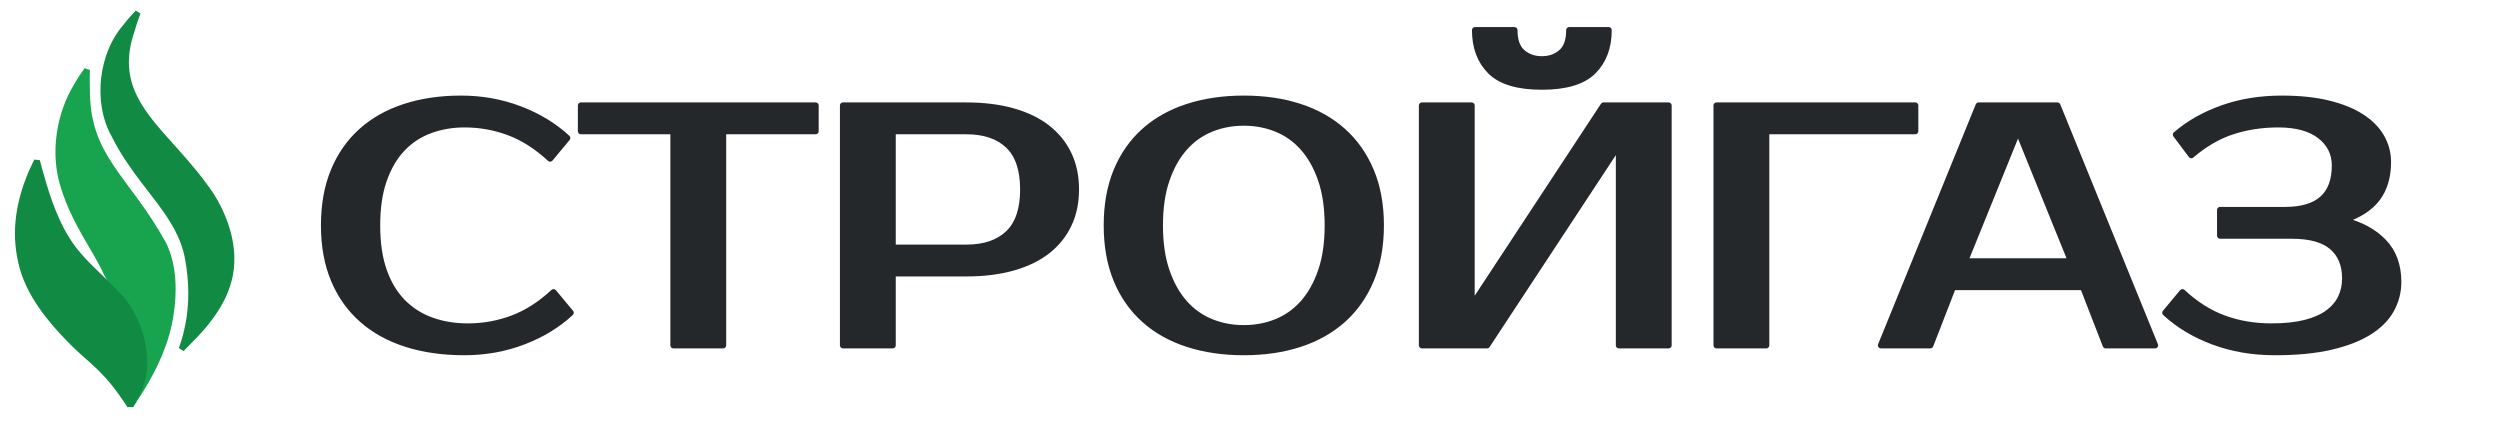
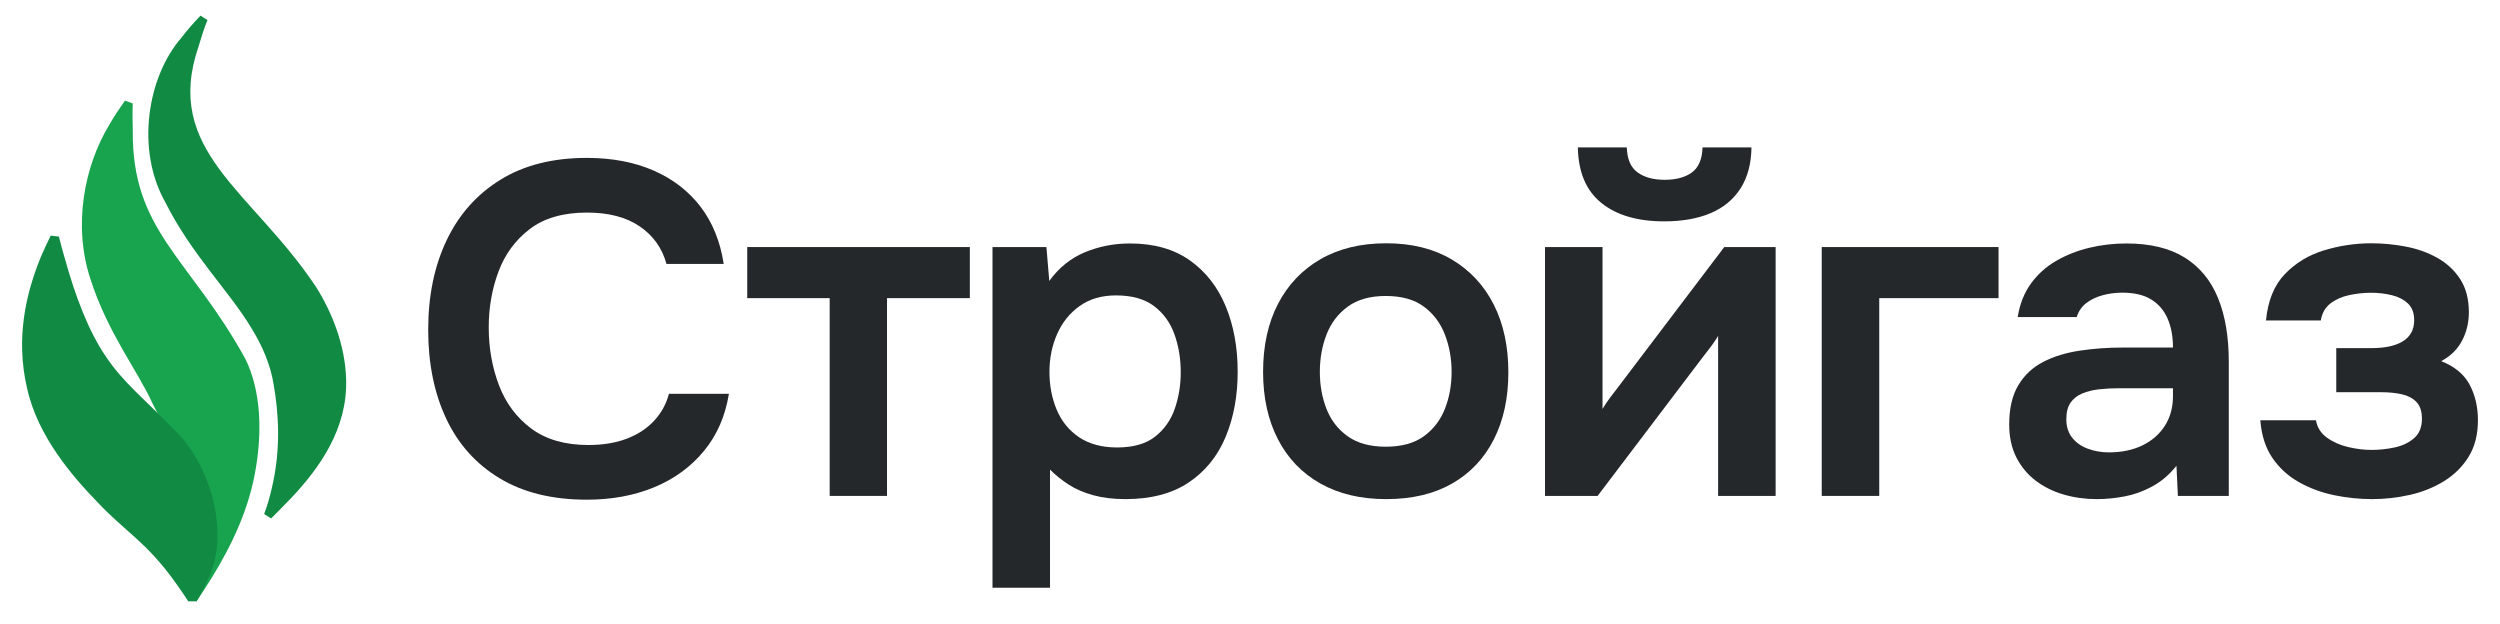
- <svg xmlns="http://www.w3.org/2000/svg" viewBox="22.010 0 521.276 88">
-   <g transform="translate(3.2687 -0.9381) scale(0.08867266)">
+ <svg xmlns="http://www.w3.org/2000/svg" viewBox="0.000 0 352.948 88">
+   <g transform="translate(-18.7411 -0.9381) scale(0.08867266)">
    <path d="M541.629 42.553C537.944 40.184 534.259 37.816 530.574 35.447C519.42 47.225 509.909 57.758 500.258 70.522C445.576 133.32 427.519 249.293 474.432 332.366C515.979 415.369 575.362 473.01 610.896 531.763C629.979 562.545 642.191 592.189 647.167 623.472C654.846 667.771 658.852 724.897 644.482 786.071C641.444 800.021 637.426 814.247 631.928 828.953C635.616 831.318 639.303 833.682 642.991 836.047C654.219 824.662 665.019 813.871 675.506 802.901C719.783 755.811 764.977 693.533 762.436 614.003C760.889 560.567 740.462 508.708 714.651 467.583C612.291 313.829 470.309 251.077 527.533 84.406C531.677 70.184 535.807 57.267 541.629 42.553Z" fill="#118A43" />
    <path d="M422.68 175.125C418.534 173.708 414.389 172.292 410.243 170.875C401.266 183.628 393.349 195.216 385.708 208.626C345.611 274.493 326.885 369.611 355.546 455.446C382.903 540.755 430.517 600.649 454.242 653.04C470.172 686.271 492.767 715.257 503.619 755.505C517.002 803.776 520.708 861.973 516.412 920.65C515.568 934.236 514.138 948.413 512.044 963.153C516.136 964.718 520.228 966.282 524.32 967.847C532.667 955.282 540.616 943.041 548.152 931.048C580.067 878.98 608.828 820.422 619.238 752.509C628.056 698.028 627.369 633.815 602.182 582.26C513.697 421.388 421.024 378.957 422.774 218.272C422.396 203.89 422.1 190.415 422.68 175.125Z" fill="#18A44E" />
    <path d="M305.133 387.232C300.78 386.744 296.426 386.256 292.072 385.768C286.734 396.544 281.807 407.114 277.288 417.5C251.318 479.992 236.464 551.005 254.305 627.946C270.922 705.364 327.909 770.307 366.722 810.287C410.035 856.518 445.011 873.921 490.352 937.666C497.211 947.619 504.065 956.789 511.031 968C515.412 968 519.793 968 524.174 968C531.109 956.422 537.221 945.916 542.214 933.3C579.696 857.624 543.792 746.05 488.924 695.002C441.446 645.891 407.594 619.593 380.246 578.779C352.431 538.269 331.401 482.855 313.99 420.083C310.934 409.696 307.973 398.751 305.133 387.232Z" fill="#118A43" />
  </g>
-   <g fill="#25282B" stroke="#25282B" stroke-width="18" stroke-linejoin="round" paint-order="stroke fill">
-     <path transform="translate(86 72) scale(0.07142857 -0.07142857)" d="M470 55Q538 55 600.5 78.5Q663 102 720 155L770 95Q713 42 632.0 11.0Q551 -20 460 -20Q366 -20 290.5 4.0Q215 28 161.5 75.0Q108 122 79.0 191.0Q50 260 50 350Q50 440 78.5 509.0Q107 578 159.5 625.0Q212 672 286.0 696.0Q360 720 450 720Q541 720 622.0 689.0Q703 658 760 605L710 545Q653 598 590.5 621.5Q528 645 460 645Q406 645 359.0 627.5Q312 610 278.0 574.0Q244 538 224.5 482.5Q205 427 205 350Q205 273 224.5 217.5Q244 162 279.5 126.0Q315 90 363.5 72.5Q412 55 470 55Z" />
-     <path transform="translate(142.4286 72) scale(0.07142857 -0.07142857)" d="M695 625H425V0H280V625H10V700H695Z" />
-     <path transform="translate(192.7857 72) scale(0.07142857 -0.07142857)" d="M430 700Q505 700 564.5 683.5Q624 667 665.0 635.5Q706 604 728.0 558.5Q750 513 750 455Q750 397 728.0 351.5Q706 306 665.0 274.5Q624 243 564.5 226.5Q505 210 430 210H215V0H70V700ZM215 625V285H430Q509 285 552.5 326.5Q596 368 596 455Q596 542 552.5 583.5Q509 625 430 625Z" />
-     <path transform="translate(249.2143 72) scale(0.07142857 -0.07142857)" d="M450 650Q399 650 354.5 632.0Q310 614 277.0 577.0Q244 540 224.5 483.5Q205 427 205 350Q205 273 224.5 216.5Q244 160 277.0 123.0Q310 86 354.5 68.0Q399 50 450 50Q501 50 545.5 68.0Q590 86 623.0 123.0Q656 160 675.5 216.5Q695 273 695 350Q695 427 675.5 483.5Q656 540 623.0 577.0Q590 614 545.5 632.0Q501 650 450 650ZM450 720Q540 720 613.5 696.0Q687 672 739.5 625.0Q792 578 821.0 509.0Q850 440 850 350Q850 260 821.0 191.0Q792 122 739.5 75.0Q687 28 613.5 4.0Q540 -20 450 -20Q360 -20 286.0 4.0Q212 28 159.5 75.0Q107 122 78.5 191.0Q50 260 50 350Q50 440 78.5 509.0Q107 578 159.5 625.0Q212 672 286.0 696.0Q360 720 450 720Z" />
-     <path transform="translate(313.5 72) scale(0.07142857 -0.07142857)" d="M645 0V570H635L260 0H70V700H215V130H225L600 700H790V0ZM420 755Q315 755 270.0 800.0Q225 845 225 920H340Q340 875 363.0 855.0Q386 835 420 835Q454 835 477.0 855.0Q500 875 500 920H615Q615 845 570.0 800.0Q525 755 420 755Z" />
-     <path transform="translate(374.9286 72) scale(0.07142857 -0.07142857)" d="M215 625V0H70V700H650V625Z" />
-     <path transform="translate(413.5 72) scale(0.07142857 -0.07142857)" d="M255 245H565L415 615H405ZM525 700 810 0H666L600 170H220L154 0H10L295 700Z" />
-     <path transform="translate(472.0714 72) scale(0.07142857 -0.07142857)" d="M350 645Q278 645 215.5 624.5Q153 604 96 555L51 615Q108 664 187.0 692.0Q266 720 360 720Q437 720 495.0 706.0Q553 692 592.0 667.0Q631 642 650.5 608.0Q670 574 670 535Q670 471 639.0 429.5Q608 388 540 365Q615 346 657.5 301.5Q700 257 700 185Q700 142 679.5 104.5Q659 67 615.5 39.5Q572 12 504.0 -4.0Q436 -20 340 -20Q242 -20 159.5 11.0Q77 42 20 95L70 155Q127 102 191.0 78.5Q255 55 330 55Q388 55 429.0 65.5Q470 76 495.5 95.0Q521 114 533.0 139.5Q545 165 545 195Q545 255 507.0 287.5Q469 320 390 320H180V395H370Q515 395 515 525Q515 578 472.0 611.5Q429 645 350 645Z" />
+   <g fill="#25282B">
+     <path transform="translate(57.7854 70.0124) scale(0.06666823 -0.06666823)" d="M375.8 -8Q266.4 -8 191.3 37.3Q116.2 82.6 78.1 163.7Q40 244.8 40 351.8Q40 459.4 79 541.3Q118 623.2 192.9 669.5Q267.8 715.8 375.8 715.8Q455.8 715.8 517.1 689.1Q578.401 662.4 616.601 612.599Q654.801 562.799 665.801 491.198H544.599Q530.799 541.598 487.899 570.798Q445 599.998 376.4 599.998Q300.801 599.998 255.101 565.098Q209.401 530.198 188.802 474.899Q168.202 419.599 168.202 356.8Q168.202 291.601 189.802 234.601Q211.401 177.602 258.201 142.702Q305.001 107.802 379.4 107.802Q424.6 107.802 459.5 120.802Q494.399 133.802 517.699 158.402Q540.999 183.002 549.799 216.202H676.801Q665.401 145.401 623.901 95.101Q582.401 44.8 518.8 18.4Q455.2 -8 375.8 -8Z" />
+     <path transform="translate(104.9198 70.0124) scale(0.06666823 -0.06666823)" d="M183.2 0V418.798H8.6V527H480.001V418.798H304.602V0Z" />
+     <path transform="translate(136.1872 70.0124) scale(0.06666823 -0.06666823)" d="M59 -194.4V527H173.202L179.202 455.201Q209.802 497.401 254.702 516Q299.602 534.6 350.001 534.6Q426.401 534.6 477.001 498.7Q527.601 462.8 552.901 401.4Q578.201 340 578.201 263Q578.201 186 552.601 124.8Q527.001 63.6 474.401 28.4Q421.801 -6.8 340.401 -6.8Q302.401 -6.8 272.201 1.5Q242.001 9.8 219.602 24.4Q197.202 39 180.802 55.8V-194.4ZM323 102.602Q373.8 102.602 403 125.302Q432.199 148.002 444.899 184.401Q457.599 220.801 457.599 261.8Q457.599 304.999 444.299 342.199Q430.999 379.398 401 401.998Q371 424.598 320.6 424.598Q275.001 424.598 243.501 402.098Q212.001 379.599 195.802 342.699Q179.602 305.799 179.602 262.8Q179.602 219.001 195.002 182.401Q210.401 145.802 242.401 124.202Q274.401 102.602 323 102.602Z" />
+     <path transform="translate(175.7215 70.0124) scale(0.06666823 -0.06666823)" d="M299.8 -6.8Q218.8 -6.8 160.2 26.3Q101.6 59.4 70.3 120.2Q39 181 39 262.6Q39 345.6 70.5 406.5Q102 467.4 160.4 501.2Q218.8 535 299.8 535Q380.4 535 438.3 500.8Q496.2 466.6 527.3 405.5Q558.401 344.4 558.401 261.4Q558.401 180.2 527.6 119.6Q496.8 59 439.1 26.1Q381.4 -6.8 299.8 -6.8ZM298.6 104.202Q349 104.202 379.499 126.402Q409.999 148.602 424.099 184.601Q438.198 220.601 438.198 262.6Q438.198 304.599 424.099 341.399Q409.999 378.198 379.499 400.798Q349 423.398 298.6 423.398Q249.201 423.398 218.301 400.798Q187.401 378.198 173.301 341.599Q159.202 304.999 159.202 262.6Q159.202 220.201 173.301 184.201Q187.401 148.202 218.301 126.202Q249.201 104.202 298.6 104.202Z" />
+     <path transform="translate(214.189 70.0124) scale(0.06666823 -0.06666823)" d="M59 0V527H180.802V184.204Q187.402 195.404 196.802 208.103Q206.201 220.803 212.801 229.003L438.6 527H547.401V0H425.599V338.796Q417.999 326.196 409.299 314.796Q400.599 303.396 392.599 293.196L170.401 0ZM311.4 581.399Q226.4 581.399 178.1 620.599Q129.8 659.799 128.6 738H232.201Q233.401 700.6 255.101 685Q276.801 669.4 312.4 669.4Q348.8 669.4 370.1 685Q391.4 700.6 392.6 738H496.201Q495.601 686.6 473.201 651.399Q450.801 616.199 409.801 598.799Q368.801 581.399 311.4 581.399Z" />
+     <path transform="translate(253.2566 70.0124) scale(0.06666823 -0.06666823)" d="M59 0V527H433.4V418.798H180.802V0Z" />
+     <path transform="translate(280.9239 70.0124) scale(0.06666823 -0.06666823)" d="M226.399 -6.8Q189.799 -6.8 156.399 2.9Q122.999 12.6 97.099 32.3Q71.199 52 56.099 81.7Q41 111.4 41 151.2Q41 202.2 60.3 234.401Q79.6 266.601 113 283.801Q146.401 301 190.201 307.6Q234.001 314.2 282.002 314.2H387.799Q387.799 348.8 376.699 374.899Q365.599 400.999 342.199 415.699Q318.8 430.398 280.4 430.398Q258.6 430.398 238.301 424.798Q218.001 419.198 203.801 407.998Q189.601 396.799 184.001 378.799H58.999Q65.599 419.999 86.899 449.499Q108.199 479 140.199 497.6Q172.2 516.2 210.4 525.4Q248.6 534.6 289 534.6Q364.6 534.6 412.401 504.9Q460.201 475.2 483.101 419.3Q506.001 363.4 506.001 284.2V0H398.199L395.199 63.8Q372.799 35.8 344.199 20.2Q315.599 4.6 285.299 -1.1Q254.999 -6.8 226.399 -6.8ZM252 92.201Q292.8 92.201 323.299 107.101Q353.799 122.001 370.799 148.801Q387.799 175.601 387.799 211.2V227.999H272.6Q251.6 227.999 231.7 225.799Q211.801 223.599 196.001 217.099Q180.201 210.599 171.102 197.7Q162.002 184.8 162.002 162.4Q162.002 138.801 174.401 123.201Q186.801 107.601 207.601 99.901Q228.401 92.201 252 92.201Z" />
+     <path transform="translate(317.1248 70.0124) scale(0.06666823 -0.06666823)" d="M266.401 -6.8Q226 -6.8 185.8 1.6Q145.6 10 111.3 29.3Q77 48.6 55.2 80.701Q33.4 112.801 29.8 160.201H147.602Q151.402 137.601 170.601 123.602Q189.801 109.602 215.701 103.502Q241.6 97.402 265.2 97.402Q289.6 97.402 314.1 102.602Q338.6 107.802 355.299 122.201Q371.999 136.601 371.999 163.201Q371.999 186.8 360.499 198.8Q349 210.8 329.7 215.2Q310.401 219.599 285.401 219.599H190.601V313.001H266.401Q285.001 313.001 301.001 316.101Q317 319.201 329.4 326.1Q341.8 333 348.7 344.4Q355.599 355.8 355.599 372.399Q355.599 394.799 342.4 407.399Q329.2 419.999 308.2 425.098Q287.2 430.198 264.4 430.198Q241.2 430.198 217.901 425.198Q194.601 420.198 178.201 407.498Q161.801 394.799 157.801 371.599H41.799Q47.799 434.399 81.8 469.8Q115.8 505.2 165.0 520.1Q214.2 535 264.6 535Q301.201 535 337.801 528Q374.401 521 404.601 504.1Q434.801 487.2 453.101 459.0Q471.401 430.8 471.401 388.8Q471.401 356.4 457.002 328.8Q442.602 301.2 412.802 285.4Q455.401 268.6 473.001 235.6Q490.601 202.6 490.601 160.401Q490.601 114.8 471.001 83.1Q451.401 51.4 418.901 31.3Q386.401 11.2 346.601 2.2Q306.801 -6.8 266.401 -6.8Z" />
  </g>
</svg>
